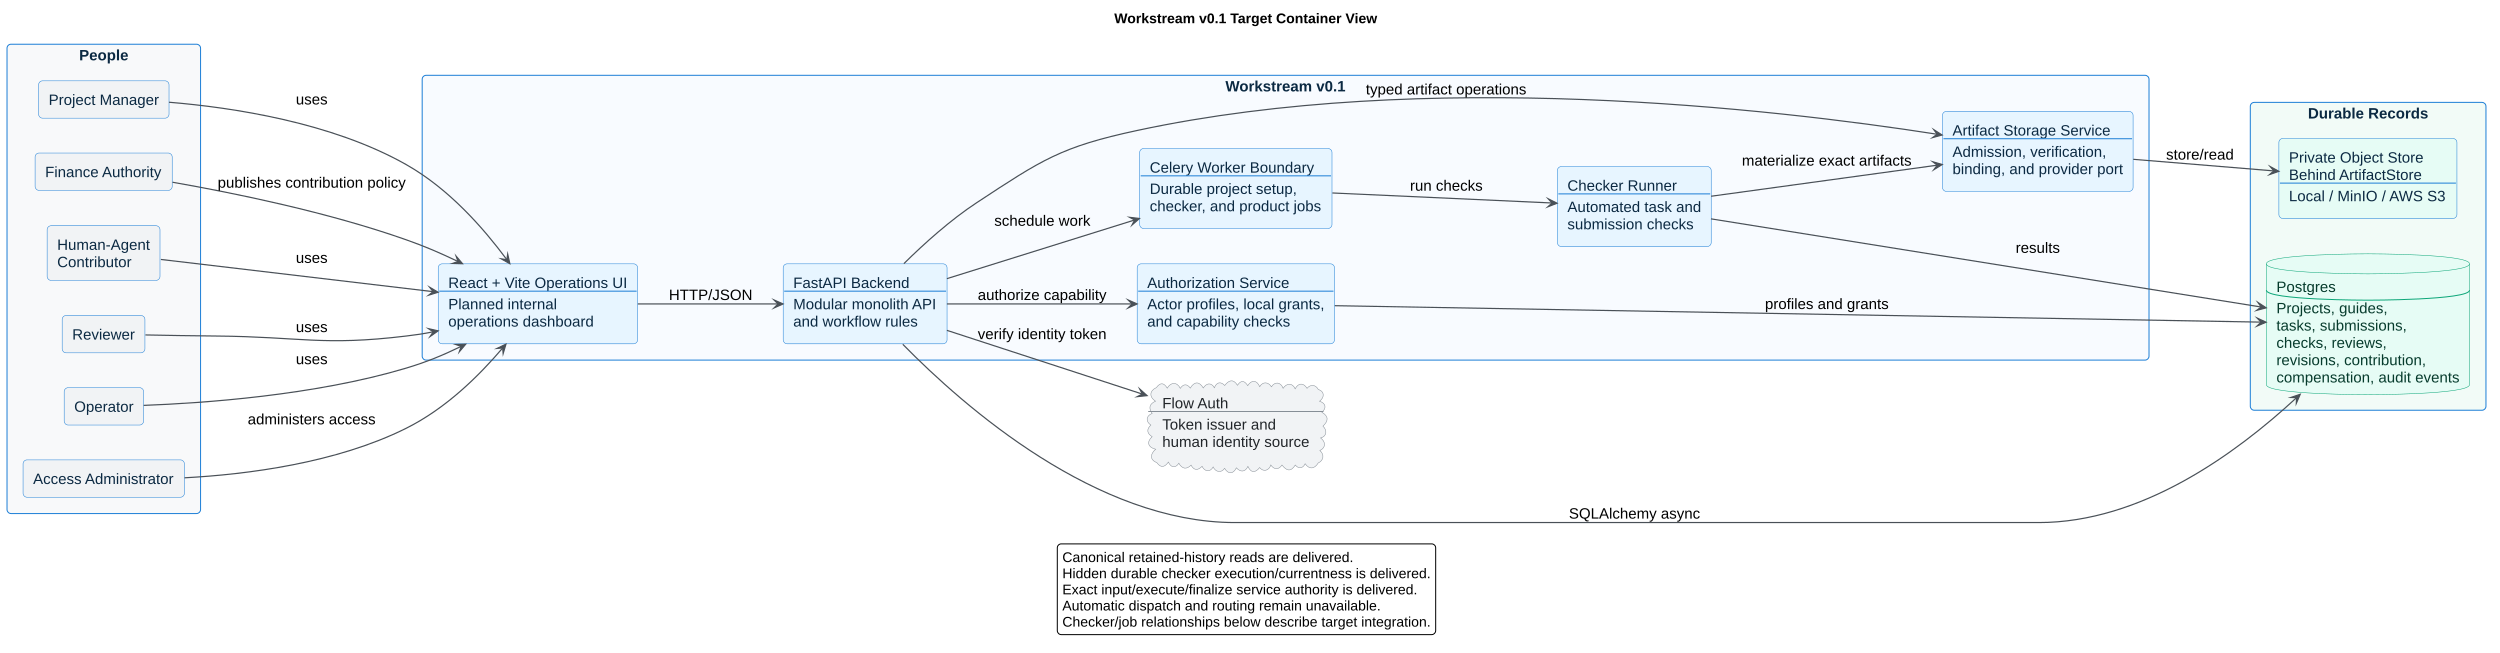
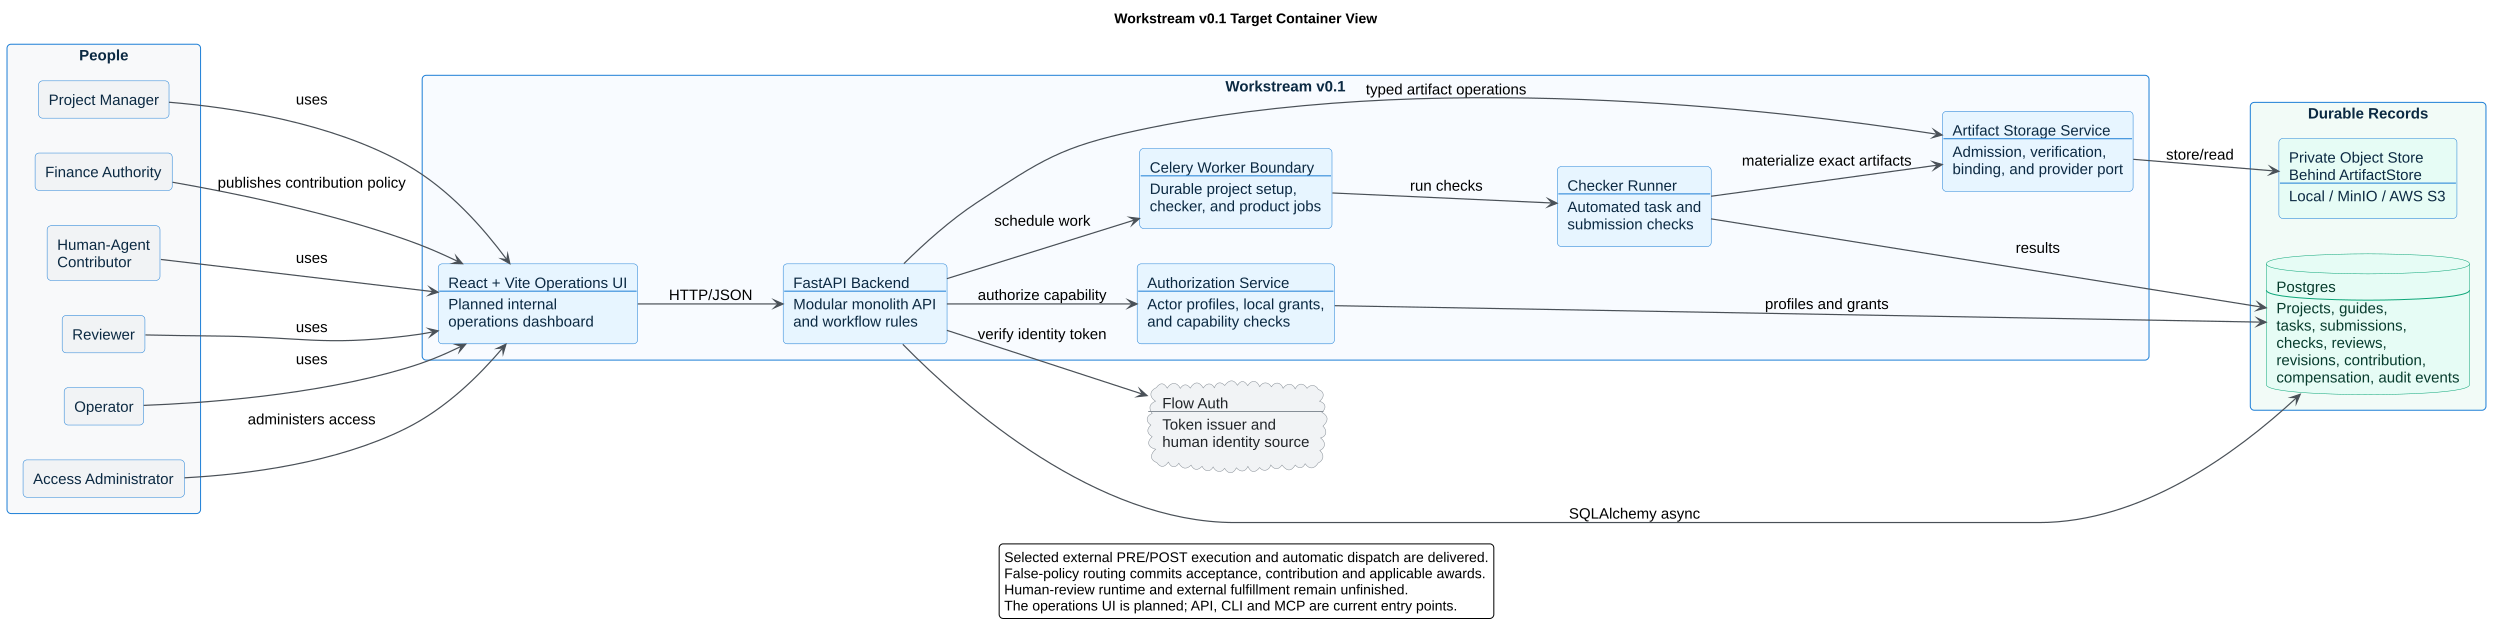
- <svg xmlns="http://www.w3.org/2000/svg" contentStyleType="text/css" data-diagram-type="DESCRIPTION" height="651px" preserveAspectRatio="none" style="width:2493px;height:651px;background:#FFFFFF;" version="1.1" viewBox="0 0 2493 651" width="2493px" zoomAndPan="magnify">
+ <svg xmlns="http://www.w3.org/2000/svg" contentStyleType="text/css" data-diagram-type="DESCRIPTION" height="635px" preserveAspectRatio="none" style="width:2493px;height:635px;background:#FFFFFF;" version="1.1" viewBox="0 0 2493 635" width="2493px" zoomAndPan="magnify">
  <defs />
  <g>
    <g class="title" data-source-line="1">
      <text fill="#000000" font-family="Arial" font-size="14" font-weight="700" lengthAdjust="spacing" textLength="263.751" x="1111.124" y="23.132">Workstream v0.1 Target Container View</text>
    </g>
    <g class="cluster" data-qualified-name="People" data-source-line="29" id="ent0001">
      <rect fill="#F8F9FA" height="468" rx="4" ry="4" style="stroke:#1C7ED6;stroke-width:1;" width="193" x="7" y="44.099" />
      <text fill="#0B2942" font-family="Arial" font-size="15" font-weight="700" lengthAdjust="spacing" textLength="49.182" x="78.909" y="60.169">People</text>
    </g>
    <g class="cluster" data-qualified-name="Workstream v0.1" data-source-line="40" id="ent0009">
      <rect fill="#F8FBFF" height="284" rx="4" ry="4" style="stroke:#1C7ED6;stroke-width:1;" width="1722" x="421" y="75.099" />
      <text fill="#0B2942" font-family="Arial" font-size="15" font-weight="700" lengthAdjust="spacing" textLength="120.059" x="1221.971" y="91.168">Workstream v0.1</text>
    </g>
    <g class="cluster" data-qualified-name="Durable Records" data-source-line="49" id="ent0016">
      <rect fill="#F2FBF7" height="307" rx="4" ry="4" style="stroke:#1C7ED6;stroke-width:1;" width="235" x="2244" y="102.099" />
      <text fill="#0B2942" font-family="Arial" font-size="15" font-weight="700" lengthAdjust="spacing" textLength="120.037" x="2301.482" y="118.168">Durable Records</text>
    </g>
    <g class="entity" data-qualified-name="People.project_manager" data-source-line="30" id="ent0002">
      <rect fill="#F1F3F5" height="37.248" rx="4" ry="4" style="stroke:#1C7ED6;stroke-width:0.5;" width="130.054" x="38.5" y="80.599" />
      <text fill="#0B2942" font-family="Arial" font-size="15" lengthAdjust="spacing" textLength="110.054" x="48.5" y="104.668">Project Manager</text>
    </g>
    <g class="entity" data-qualified-name="People.finance_authority" data-source-line="31" id="ent0003">
      <rect fill="#F1F3F5" height="37.248" rx="4" ry="4" style="stroke:#1C7ED6;stroke-width:0.5;" width="136.726" x="35" y="152.599" />
      <text fill="#0B2942" font-family="Arial" font-size="15" lengthAdjust="spacing" textLength="116.726" x="45" y="176.668">Finance Authority</text>
    </g>
    <g class="entity" data-qualified-name="People.contributor" data-source-line="32" id="ent0004">
      <rect fill="#F1F3F5" height="54.497" rx="4" ry="4" style="stroke:#1C7ED6;stroke-width:0.5;" width="112.549" x="47" y="225.099" />
      <text fill="#0B2942" font-family="Arial" font-size="15" lengthAdjust="spacing" textLength="92.549" x="57" y="249.168">Human-Agent</text>
      <text fill="#0B2942" font-family="Arial" font-size="15" lengthAdjust="spacing" textLength="74.202" x="57" y="266.417">Contributor</text>
    </g>
    <g class="entity" data-qualified-name="People.reviewer" data-source-line="33" id="ent0005">
      <rect fill="#F1F3F5" height="37.248" rx="4" ry="4" style="stroke:#1C7ED6;stroke-width:0.5;" width="82.519" x="62" y="314.599" />
      <text fill="#0B2942" font-family="Arial" font-size="15" lengthAdjust="spacing" textLength="62.52" x="72" y="338.668">Reviewer</text>
    </g>
    <g class="entity" data-qualified-name="People.operator" data-source-line="34" id="ent0006">
      <rect fill="#F1F3F5" height="37.248" rx="4" ry="4" style="stroke:#1C7ED6;stroke-width:0.5;" width="79.194" x="64" y="386.599" />
      <text fill="#0B2942" font-family="Arial" font-size="15" lengthAdjust="spacing" textLength="59.194" x="74" y="410.668">Operator</text>
    </g>
    <g class="entity" data-qualified-name="People.access_administrator" data-source-line="35" id="ent0007">
      <rect fill="#F1F3F5" height="37.248" rx="4" ry="4" style="stroke:#1C7ED6;stroke-width:0.5;" width="160.874" x="23" y="458.599" />
      <text fill="#0B2942" font-family="Arial" font-size="15" lengthAdjust="spacing" textLength="140.874" x="33" y="482.668">Access Administrator</text>
    </g>
    <g class="entity" data-qualified-name="Workstream v0.1.frontend" data-source-line="41" id="ent0010">
      <rect fill="#E7F5FF" height="79.746" rx="4" ry="4" style="stroke:#1C7ED6;stroke-width:0.5;" width="198.835" x="437" y="263.099" />
      <text fill="#0B2942" font-family="Arial" font-size="15" lengthAdjust="spacing" textLength="178.835" x="447" y="287.168">React + Vite Operations UI</text>
      <line style="stroke:#1C7ED6;stroke-width:1;" x1="438" x2="634.835" y1="290.347" y2="290.347" />
      <text fill="#0B2942" font-family="Arial" font-size="15" lengthAdjust="spacing" textLength="108.413" x="447" y="308.417">Planned internal</text>
      <text fill="#0B2942" font-family="Arial" font-size="15" lengthAdjust="spacing" textLength="145.107" x="447" y="325.666">operations dashboard</text>
    </g>
    <g class="entity" data-qualified-name="Workstream v0.1.api" data-source-line="42" id="ent0011">
      <rect fill="#E7F5FF" height="79.746" rx="4" ry="4" style="stroke:#1C7ED6;stroke-width:0.5;" width="163.401" x="781" y="263.099" />
      <text fill="#0B2942" font-family="Arial" font-size="15" lengthAdjust="spacing" textLength="115.891" x="791" y="287.168">FastAPI Backend</text>
      <line style="stroke:#1C7ED6;stroke-width:1;" x1="782" x2="943.401" y1="290.347" y2="290.347" />
      <text fill="#0B2942" font-family="Arial" font-size="15" lengthAdjust="spacing" textLength="143.401" x="791" y="308.417">Modular monolith API</text>
      <text fill="#0B2942" font-family="Arial" font-size="15" lengthAdjust="spacing" textLength="124.219" x="791" y="325.666">and workflow rules</text>
    </g>
    <g class="entity" data-qualified-name="Workstream v0.1.authorization" data-source-line="43" id="ent0012">
      <rect fill="#E7F5FF" height="79.746" rx="4" ry="4" style="stroke:#1C7ED6;stroke-width:0.5;" width="196.741" x="1134" y="263.099" />
      <text fill="#0B2942" font-family="Arial" font-size="15" lengthAdjust="spacing" textLength="141.738" x="1144" y="287.168">Authorization Service</text>
      <line style="stroke:#1C7ED6;stroke-width:1;" x1="1135" x2="1329.741" y1="290.347" y2="290.347" />
      <text fill="#0B2942" font-family="Arial" font-size="15" lengthAdjust="spacing" textLength="176.741" x="1144" y="308.417">Actor profiles, local grants,</text>
      <text fill="#0B2942" font-family="Arial" font-size="15" lengthAdjust="spacing" textLength="142.581" x="1144" y="325.666">and capability checks</text>
    </g>
    <g class="entity" data-qualified-name="Workstream v0.1.jobs" data-source-line="44" id="ent0013">
      <rect fill="#E7F5FF" height="79.746" rx="4" ry="4" style="stroke:#1C7ED6;stroke-width:0.5;" width="191.768" x="1136.5" y="148.099" />
      <text fill="#0B2942" font-family="Arial" font-size="15" lengthAdjust="spacing" textLength="164.224" x="1146.5" y="172.168">Celery Worker Boundary</text>
      <line style="stroke:#1C7ED6;stroke-width:1;" x1="1137.5" x2="1327.268" y1="175.347" y2="175.347" />
      <text fill="#0B2942" font-family="Arial" font-size="15" lengthAdjust="spacing" textLength="146.748" x="1146.5" y="193.417">Durable project setup,</text>
      <text fill="#0B2942" font-family="Arial" font-size="15" lengthAdjust="spacing" textLength="171.768" x="1146.5" y="210.666">checker, and product jobs</text>
    </g>
    <g class="entity" data-qualified-name="Workstream v0.1.checker" data-source-line="45" id="ent0014">
      <rect fill="#E7F5FF" height="79.746" rx="4" ry="4" style="stroke:#1C7ED6;stroke-width:0.5;" width="153.418" x="1553" y="166.099" />
      <text fill="#0B2942" font-family="Arial" font-size="15" lengthAdjust="spacing" textLength="109.219" x="1563" y="190.168">Checker Runner</text>
      <line style="stroke:#1C7ED6;stroke-width:1;" x1="1554" x2="1705.418" y1="193.347" y2="193.347" />
      <text fill="#0B2942" font-family="Arial" font-size="15" lengthAdjust="spacing" textLength="133.418" x="1563" y="211.417">Automated task and</text>
      <text fill="#0B2942" font-family="Arial" font-size="15" lengthAdjust="spacing" textLength="125.881" x="1563" y="228.666">submission checks</text>
    </g>
    <g class="entity" data-qualified-name="Workstream v0.1.storage_adapter" data-source-line="46" id="ent0015">
      <rect fill="#E7F5FF" height="79.746" rx="4" ry="4" style="stroke:#1C7ED6;stroke-width:0.5;" width="190.112" x="1937" y="111.099" />
      <text fill="#0B2942" font-family="Arial" font-size="15" lengthAdjust="spacing" textLength="157.566" x="1947" y="135.168">Artifact Storage Service</text>
      <line style="stroke:#1C7ED6;stroke-width:1;" x1="1938" x2="2126.112" y1="138.347" y2="138.347" />
      <text fill="#0B2942" font-family="Arial" font-size="15" lengthAdjust="spacing" textLength="153.391" x="1947" y="156.417">Admission, verification,</text>
      <text fill="#0B2942" font-family="Arial" font-size="15" lengthAdjust="spacing" textLength="170.112" x="1947" y="173.666">binding, and provider port</text>
    </g>
    <g class="entity" data-qualified-name="Durable Records.postgres" data-source-line="50" id="ent0017">
      <path d="M2260,263.099 C2260,253.099 2361.307,253.099 2361.307,253.099 C2361.307,253.099 2462.615,253.099 2462.615,263.099 L2462.615,383.59 C2462.615,393.59 2361.307,393.59 2361.307,393.59 C2361.307,393.59 2260,393.59 2260,383.59 L2260,263.099" fill="#E6FCF5" style="stroke:#0CA678;stroke-width:0.5;" />
      <path d="M2260,263.099 C2260,273.099 2361.307,273.099 2361.307,273.099 C2361.307,273.099 2462.615,273.099 2462.615,263.099" fill="none" style="stroke:#0CA678;stroke-width:0.5;" />
      <text fill="#063B2C" font-family="Arial" font-size="15" lengthAdjust="spacing" textLength="59.194" x="2270" y="291.168">Postgres</text>
      <path d="M2260,289.347 C2260,299.347 2361.307,299.347 2361.307,299.347 C2361.307,299.347 2462.615,299.347 2462.615,289.347" fill="none" style="stroke:#0CA678;stroke-width:1;" />
      <text fill="#063B2C" font-family="Arial" font-size="15" lengthAdjust="spacing" textLength="110.889" x="2270" y="312.417">Projects, guides,</text>
      <text fill="#063B2C" font-family="Arial" font-size="15" lengthAdjust="spacing" textLength="130.042" x="2270" y="329.666">tasks, submissions,</text>
      <text fill="#063B2C" font-family="Arial" font-size="15" lengthAdjust="spacing" textLength="110.032" x="2270" y="346.914">checks, reviews,</text>
      <text fill="#063B2C" font-family="Arial" font-size="15" lengthAdjust="spacing" textLength="149.238" x="2270" y="364.163">revisions, contribution,</text>
      <text fill="#063B2C" font-family="Arial" font-size="15" lengthAdjust="spacing" textLength="182.615" x="2270" y="381.411">compensation, audit events</text>
    </g>
    <g class="entity" data-qualified-name="Durable Records.file_store" data-source-line="51" id="ent0018">
      <rect fill="#E6FCF5" height="79.746" rx="4" ry="4" style="stroke:#1C7ED6;stroke-width:0.5;" width="177.551" x="2272.5" y="138.099" />
      <text fill="#0B2942" font-family="Arial" font-size="15" lengthAdjust="spacing" textLength="134.224" x="2282.5" y="162.168">Private Object Store</text>
      <text fill="#0B2942" font-family="Arial" font-size="15" lengthAdjust="spacing" textLength="133.403" x="2282.5" y="179.417">Behind ArtifactStore</text>
      <line style="stroke:#1C7ED6;stroke-width:1;" x1="2273.5" x2="2449.051" y1="182.596" y2="182.596" />
      <text fill="#0B2942" font-family="Arial" font-size="15" lengthAdjust="spacing" textLength="157.551" x="2282.5" y="200.666">Local / MinIO / AWS S3</text>
    </g>
    <g class="entity" data-qualified-name="flow_auth" data-source-line="38" id="ent0008">
      <path d="M1153.128,386.503 C1157.098,381.221 1160.562,381.464 1163.976,387.058 C1167.465,380.976 1173.674,380.582 1176.984,387.239 C1180.12,382.717 1183.615,382.534 1186.966,386.999 C1190.928,380.331 1195.818,380.029 1199.912,386.872 C1202.956,382.138 1207.726,380.974 1210.983,386.644 C1213.006,381.29 1217.12,380.013 1221.283,384.377 C1225.398,379.108 1229.744,377.423 1234.016,384.212 C1237.586,378.769 1240.974,379.454 1244.218,384.528 C1248.247,378.389 1253.233,379.013 1256.195,385.538 C1259.341,380.179 1264.835,380.888 1267.85,385.688 C1271.638,380.055 1277.226,381.155 1279.525,387.18 C1282.974,382.072 1288.586,381.378 1291.553,387.688 C1294.714,381.715 1299.741,381.438 1303.384,387.203 C1306.922,383.037 1311.884,383.493 1314.543,388.297 C1321.373,390.696 1320.628,396.414 1315.891,400.132 C1322.076,402.106 1323.113,406.828 1318.207,411.136 C1325.267,415.303 1324.624,419.831 1319.271,424.954 C1323.4,428.883 1323.456,434.946 1316.922,436.752 C1321.965,440.455 1322.454,446.257 1316.174,449.285 C1320.811,453.198 1320.064,459.149 1314.515,461.701 C1310.818,467.651 1305.892,468.521 1301.48,462.478 C1299.331,467.135 1294.96,467.85 1291.673,463.753 C1287.043,470.91 1283.021,469.553 1278.405,463.739 C1275.04,468.66 1270.6,468.564 1267.266,463.704 C1265.549,469.059 1260.157,471.18 1256.071,466.293 C1251.751,471.728 1247.546,471.841 1244.422,465.144 C1241.618,471.035 1236.974,470.943 1232.935,466.519 C1229.733,472.907 1224.955,473.176 1221.174,467.063 C1217.633,472.092 1212.101,470.611 1209.768,465.679 C1206.563,471.298 1201.247,470.265 1198.696,465.013 C1194.703,469.207 1190.673,469.428 1187.737,463.83 C1182.976,468.601 1178.737,467.505 1175.544,461.975 C1171.977,467.337 1167.485,466.177 1165.139,460.793 C1161.519,465.742 1157.887,467.109 1153.654,461.458 C1145.892,458.092 1147.325,452.552 1152.383,447.978 C1144.952,446.198 1143.031,440.924 1148.903,435.45 C1143.73,432.182 1143.09,428.223 1147.618,423.878 C1142.263,420.214 1142.785,414.67 1148.905,412.279 C1145.104,406.846 1146.225,402.824 1152.236,400.068 C1145.931,395.931 1146.062,389.761 1153.128,386.503" fill="#F1F3F5" style="stroke:#868E96;stroke-width:0.5;" />
      <text fill="#212529" font-family="Arial" font-size="15" lengthAdjust="spacing" textLength="66.694" x="1159" y="407.168">Flow Auth</text>
      <line style="stroke:#868E96;stroke-width:1;" x1="1145" x2="1319.748" y1="410.347" y2="410.347" />
      <text fill="#212529" font-family="Arial" font-size="15" lengthAdjust="spacing" textLength="115.064" x="1159" y="428.417">Token issuer and</text>
      <text fill="#212529" font-family="Arial" font-size="15" lengthAdjust="spacing" textLength="146.748" x="1159" y="445.666">human identity source</text>
    </g>
    <g class="link" data-entity-1="ent0002" data-entity-2="ent0010" data-link-type="dependency" data-source-line="54" id="lnk19">
      <path d="M168.52,101.949 C232.18,107.209 330.79,122.099 405,164.099 C447.78,188.309 481.86,227.184 505.44,258.944" fill="none" id="project_manager-to-frontend" style="stroke:#495057;stroke-width:1.2;" />
      <polygon fill="#495057" points="508.42,262.959,506.267,253.348,505.44,258.944,499.843,258.117,508.42,262.959" style="stroke:#495057;stroke-width:1.2;stroke-linejoin:miter;stroke-miterlimit:10;" />
      <text fill="#000000" font-family="Arial" font-size="15" lengthAdjust="spacing" textLength="31.685" x="295" y="104.168">uses</text>
    </g>
    <g class="link" data-entity-1="ent0003" data-entity-2="ent0010" data-link-type="dependency" data-source-line="55" id="lnk20">
      <path d="M172,181.719 C233.75,192.519 327.07,211.599 405,239.099 C423.68,245.689 438.666,252.087 456.726,260.797" fill="none" id="finance_authority-to-frontend" style="stroke:#495057;stroke-width:1.2;" />
      <polygon fill="#495057" points="461.23,262.969,454.861,255.456,456.726,260.797,451.386,262.662,461.23,262.969" style="stroke:#495057;stroke-width:1.2;stroke-linejoin:miter;stroke-miterlimit:10;" />
      <text fill="#000000" font-family="Arial" font-size="15" lengthAdjust="spacing" textLength="187.61" x="217" y="187.168">publishes contribution policy</text>
    </g>
    <g class="link" data-entity-1="ent0004" data-entity-2="ent0010" data-link-type="dependency" data-source-line="56" id="lnk21">
      <path d="M160.4,258.719 C230.33,266.989 346.295,280.711 431.915,290.841" fill="none" id="contributor-to-frontend" style="stroke:#495057;stroke-width:1.2;" />
      <polygon fill="#495057" points="436.88,291.429,428.412,286.399,431.915,290.841,427.472,294.344,436.88,291.429" style="stroke:#495057;stroke-width:1.2;stroke-linejoin:miter;stroke-miterlimit:10;" />
      <text fill="#000000" font-family="Arial" font-size="15" lengthAdjust="spacing" textLength="31.685" x="295" y="262.168">uses</text>
    </g>
    <g class="link" data-entity-1="ent0005" data-entity-2="ent0010" data-link-type="dependency" data-source-line="57" id="lnk22">
      <path d="M145.01,333.999 C166.17,334.429 192.48,334.889 216,335.099 C300,335.849 321.61,345.179 405,335.099 C415.42,333.839 421.305,333.01 432.015,330.889" fill="none" id="reviewer-to-frontend" style="stroke:#495057;stroke-width:1.2;" />
      <polygon fill="#495057" points="436.92,329.919,427.315,327.742,432.015,330.889,428.868,335.59,436.92,329.919" style="stroke:#495057;stroke-width:1.2;stroke-linejoin:miter;stroke-miterlimit:10;" />
      <text fill="#000000" font-family="Arial" font-size="15" lengthAdjust="spacing" textLength="31.685" x="295" y="331.168">uses</text>
    </g>
    <g class="link" data-entity-1="ent0006" data-entity-2="ent0010" data-link-type="dependency" data-source-line="58" id="lnk23">
      <path d="M143.29,404.249 C201.36,402.089 313.82,394.399 405,367.099 C424.94,361.129 441.092,354.543 459.912,345.403" fill="none" id="operator-to-frontend" style="stroke:#495057;stroke-width:1.2;" />
      <polygon fill="#495057" points="464.41,343.219,454.567,343.552,459.912,345.403,458.062,350.748,464.41,343.219" style="stroke:#495057;stroke-width:1.2;stroke-linejoin:miter;stroke-miterlimit:10;" />
      <text fill="#000000" font-family="Arial" font-size="15" lengthAdjust="spacing" textLength="31.685" x="295" y="363.168">uses</text>
    </g>
    <g class="link" data-entity-1="ent0007" data-entity-2="ent0010" data-link-type="dependency" data-source-line="59" id="lnk24">
      <path d="M184.02,476.469 C246.97,473.079 335.54,461.719 405,427.099 C444.72,407.299 477.284,375.122 501.294,346.992" fill="none" id="access_administrator-to-frontend" style="stroke:#495057;stroke-width:1.2;" />
      <polygon fill="#495057" points="504.54,343.189,495.655,347.437,501.294,346.992,501.74,352.631,504.54,343.189" style="stroke:#495057;stroke-width:1.2;stroke-linejoin:miter;stroke-miterlimit:10;" />
      <text fill="#000000" font-family="Arial" font-size="15" lengthAdjust="spacing" textLength="127.544" x="247" y="423.168">administers access</text>
    </g>
    <g class="link" data-entity-1="ent0010" data-entity-2="ent0011" data-link-type="dependency" data-source-line="61" id="lnk25">
      <path d="M636.03,303.099 C682.39,303.099 731.98,303.099 775.84,303.099" fill="none" id="frontend-to-api" style="stroke:#495057;stroke-width:1.2;" />
      <polygon fill="#495057" points="780.84,303.099,771.84,299.099,775.84,303.099,771.84,307.099,780.84,303.099" style="stroke:#495057;stroke-width:1.2;stroke-linejoin:miter;stroke-miterlimit:10;" />
      <text fill="#000000" font-family="Arial" font-size="15" lengthAdjust="spacing" textLength="83.335" x="667" y="299.168">HTTP/JSON</text>
    </g>
    <g class="link" data-entity-1="ent0011" data-entity-2="ent0008" data-link-type="dependency" data-source-line="62" id="lnk26">
      <path d="M944.26,329.429 C1003.29,348.679 1078.526,373.219 1139.106,392.969" fill="none" id="api-to-flow_auth" style="stroke:#495057;stroke-width:1.2;" />
      <polygon fill="#495057" points="1143.86,394.519,1136.543,387.926,1139.106,392.969,1134.063,395.532,1143.86,394.519" style="stroke:#495057;stroke-width:1.2;stroke-linejoin:miter;stroke-miterlimit:10;" />
      <text fill="#000000" font-family="Arial" font-size="15" lengthAdjust="spacing" textLength="128.394" x="975" y="338.168">verify identity token</text>
    </g>
    <g class="link" data-entity-1="ent0011" data-entity-2="ent0012" data-link-type="dependency" data-source-line="63" id="lnk27">
      <path d="M944.26,303.099 C1000.12,303.099 1069.74,303.099 1128.92,303.099" fill="none" id="api-to-authorization" style="stroke:#495057;stroke-width:1.2;" />
      <polygon fill="#495057" points="1133.92,303.099,1124.92,299.099,1128.92,303.099,1124.92,307.099,1133.92,303.099" style="stroke:#495057;stroke-width:1.2;stroke-linejoin:miter;stroke-miterlimit:10;" />
      <text fill="#000000" font-family="Arial" font-size="15" lengthAdjust="spacing" textLength="128.408" x="975" y="299.168">authorize capability</text>
    </g>
    <g class="link" data-entity-1="ent0012" data-entity-2="ent0017" data-link-type="dependency" data-source-line="64" id="lnk28">
      <path d="M1331.05,304.829 C1543.21,308.599 2039.721,317.41 2254.751,321.22" fill="none" id="authorization-to-postgres" style="stroke:#495057;stroke-width:1.2;" />
      <polygon fill="#495057" points="2259.75,321.309,2250.822,317.15,2254.751,321.22,2250.68,325.149,2259.75,321.309" style="stroke:#495057;stroke-width:1.2;stroke-linejoin:miter;stroke-miterlimit:10;" />
      <text fill="#000000" font-family="Arial" font-size="15" lengthAdjust="spacing" textLength="123.406" x="1760" y="308.168">profiles and grants</text>
    </g>
    <g class="link" data-entity-1="ent0011" data-entity-2="ent0017" data-link-type="dependency" data-source-line="65" id="lnk29">
      <path d="M900.27,343.339 C962.06,406.329 1093.57,521.099 1231.5,521.099 C1231.5,521.099 1231.5,521.099 2033,521.099 C2134.82,521.099 2228.426,453.531 2290.106,396.58" fill="none" id="api-to-postgres" style="stroke:#495057;stroke-width:1.2;" />
      <polygon fill="#495057" points="2293.78,393.189,2284.454,396.355,2290.106,396.58,2289.881,402.233,2293.78,393.189" style="stroke:#495057;stroke-width:1.2;stroke-linejoin:miter;stroke-miterlimit:10;" />
      <text fill="#000000" font-family="Arial" font-size="15" lengthAdjust="spacing" textLength="130.884" x="1564.5" y="517.168">SQLAlchemy async</text>
    </g>
    <g class="link" data-entity-1="ent0011" data-entity-2="ent0015" data-link-type="dependency" data-source-line="66" id="lnk30">
      <path d="M901.36,262.879 C921.6,242.889 947.72,219.379 974,202.099 C1039.15,159.259 1057.76,146.459 1134,130.099 C1421.09,68.479 1766.789,108.22 1931.739,133.87" fill="none" id="api-to-storage_adapter" style="stroke:#495057;stroke-width:1.2;" />
      <polygon fill="#495057" points="1936.68,134.639,1928.401,129.303,1931.739,133.87,1927.172,137.208,1936.68,134.639" style="stroke:#495057;stroke-width:1.2;stroke-linejoin:miter;stroke-miterlimit:10;" />
      <text fill="#000000" font-family="Arial" font-size="15" lengthAdjust="spacing" textLength="160.093" x="1362" y="94.168">typed artifact operations</text>
    </g>
    <g class="link" data-entity-1="ent0011" data-entity-2="ent0013" data-link-type="dependency" data-source-line="67" id="lnk31">
      <path d="M944.26,277.859 C1000.86,260.179 1071.948,237.96 1131.498,219.35" fill="none" id="api-to-jobs" style="stroke:#495057;stroke-width:1.2;" />
      <polygon fill="#495057" points="1136.27,217.859,1126.487,216.725,1131.498,219.35,1128.873,224.361,1136.27,217.859" style="stroke:#495057;stroke-width:1.2;stroke-linejoin:miter;stroke-miterlimit:10;" />
      <text fill="#000000" font-family="Arial" font-size="15" lengthAdjust="spacing" textLength="95.881" x="991.5" y="225.168">schedule work</text>
    </g>
    <g class="link" data-entity-1="ent0013" data-entity-2="ent0014" data-link-type="dependency" data-source-line="68" id="lnk32">
      <path d="M1328.62,192.429 C1397.33,195.569 1483.895,199.511 1547.705,202.421" fill="none" id="jobs-to-checker" style="stroke:#495057;stroke-width:1.2;" />
      <polygon fill="#495057" points="1552.7,202.649,1543.892,198.243,1547.705,202.421,1543.527,206.234,1552.7,202.649" style="stroke:#495057;stroke-width:1.2;stroke-linejoin:miter;stroke-miterlimit:10;" />
      <text fill="#000000" font-family="Arial" font-size="15" lengthAdjust="spacing" textLength="72.532" x="1406" y="190.168">run checks</text>
    </g>
    <g class="link" data-entity-1="ent0014" data-entity-2="ent0017" data-link-type="dependency" data-source-line="69" id="lnk33">
      <path d="M1706.21,218.239 C1838.52,239.439 2106.843,282.447 2254.913,306.177" fill="none" id="checker-to-postgres" style="stroke:#495057;stroke-width:1.2;" />
      <polygon fill="#495057" points="2259.85,306.969,2251.596,301.595,2254.913,306.177,2250.33,309.494,2259.85,306.969" style="stroke:#495057;stroke-width:1.2;stroke-linejoin:miter;stroke-miterlimit:10;" />
      <text fill="#000000" font-family="Arial" font-size="15" lengthAdjust="spacing" textLength="44.18" x="2010" y="252.168">results</text>
    </g>
    <g class="link" data-entity-1="ent0014" data-entity-2="ent0015" data-link-type="dependency" data-source-line="70" id="lnk34">
      <path d="M1706.3,195.689 C1771.73,186.709 1861.556,174.369 1931.847,164.719" fill="none" id="checker-to-storage_adapter" style="stroke:#495057;stroke-width:1.2;" />
      <polygon fill="#495057" points="1936.8,164.039,1927.34,161.3,1931.847,164.719,1928.428,169.226,1936.8,164.039" style="stroke:#495057;stroke-width:1.2;stroke-linejoin:miter;stroke-miterlimit:10;" />
      <text fill="#000000" font-family="Arial" font-size="15" lengthAdjust="spacing" textLength="169.226" x="1737" y="165.168">materialize exact artifacts</text>
    </g>
    <g class="link" data-entity-1="ent0015" data-entity-2="ent0018" data-link-type="dependency" data-source-line="71" id="lnk35">
      <path d="M2127.29,158.869 C2173.02,162.639 2222.637,166.728 2267.507,170.428" fill="none" id="storage_adapter-to-file_store" style="stroke:#495057;stroke-width:1.2;" />
      <polygon fill="#495057" points="2272.49,170.839,2263.849,166.113,2267.507,170.428,2263.192,174.085,2272.49,170.839" style="stroke:#495057;stroke-width:1.2;stroke-linejoin:miter;stroke-miterlimit:10;" />
      <text fill="#000000" font-family="Arial" font-size="15" lengthAdjust="spacing" textLength="67.537" x="2160" y="159.168">store/read</text>
    </g>
    <g class="legend" data-source-line="73">
-       <rect fill="none" height="90.493" rx="4" ry="4" style="stroke:#000000;stroke-width:1;" width="377.315" x="1054.342" y="542.347" />
-       <text fill="#000000" font-family="Arial" font-size="14" lengthAdjust="spacing" textLength="290.268" x="1059.342" y="560.479">Canonical retained-history reads are delivered.</text>
-       <text fill="#000000" font-family="Arial" font-size="14" lengthAdjust="spacing" textLength="367.315" x="1059.342" y="576.578">Hidden durable checker execution/currentness is delivered.</text>
-       <text fill="#000000" font-family="Arial" font-size="14" lengthAdjust="spacing" textLength="354.067" x="1059.342" y="592.676">Exact input/execute/finalize service authority is delivered.</text>
-       <text fill="#000000" font-family="Arial" font-size="14" lengthAdjust="spacing" textLength="317.522" x="1059.342" y="608.775">Automatic dispatch and routing remain unavailable.</text>
-       <text fill="#000000" font-family="Arial" font-size="14" lengthAdjust="spacing" textLength="367.315" x="1059.342" y="624.874">Checker/job relationships below describe target integration.</text>
+       <rect fill="none" height="74.394" rx="4" ry="4" style="stroke:#000000;stroke-width:1;" width="493.267" x="996.367" y="542.347" />
+       <text fill="#000000" font-family="Arial" font-size="14" lengthAdjust="spacing" textLength="483.267" x="1001.367" y="560.479">Selected external PRE/POST execution and automatic dispatch are delivered.</text>
+       <text fill="#000000" font-family="Arial" font-size="14" lengthAdjust="spacing" textLength="480.136" x="1001.367" y="576.578">False-policy routing commits acceptance, contribution and applicable awards.</text>
+       <text fill="#000000" font-family="Arial" font-size="14" lengthAdjust="spacing" textLength="403.074" x="1001.367" y="592.676">Human-review runtime and external fulfillment remain unfinished.</text>
+       <text fill="#000000" font-family="Arial" font-size="14" lengthAdjust="spacing" textLength="452.894" x="1001.367" y="608.775">The operations UI is planned; API, CLI and MCP are current entry points.</text>
    </g>
  </g>
</svg>
